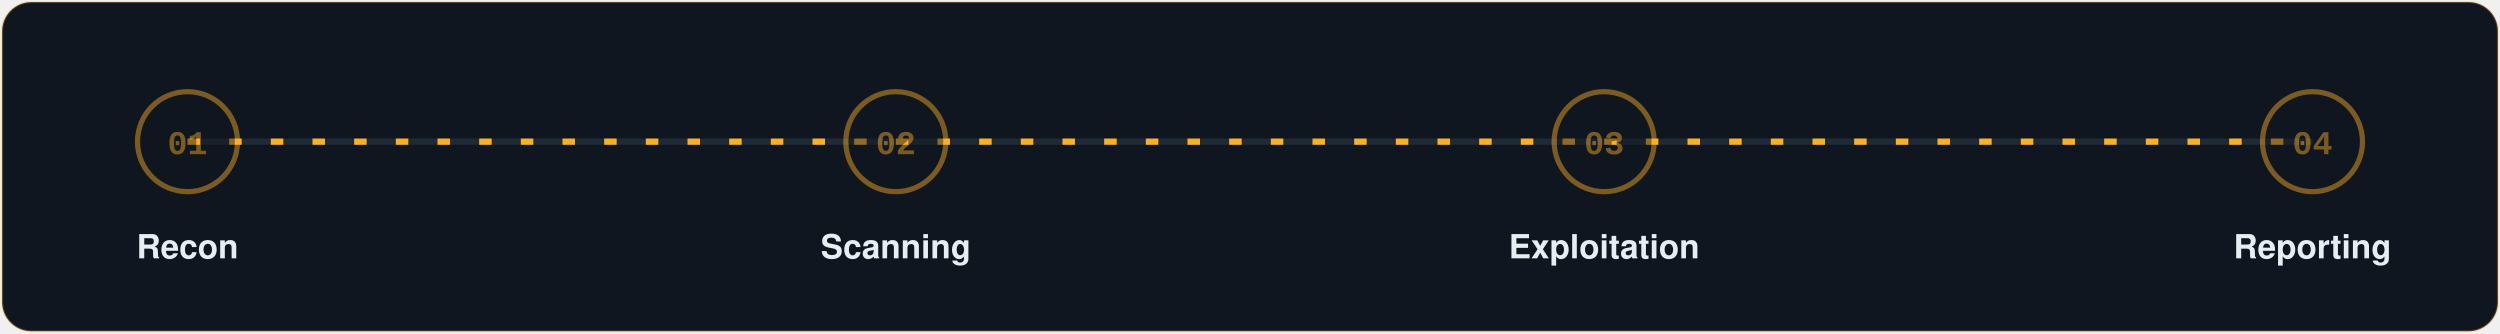
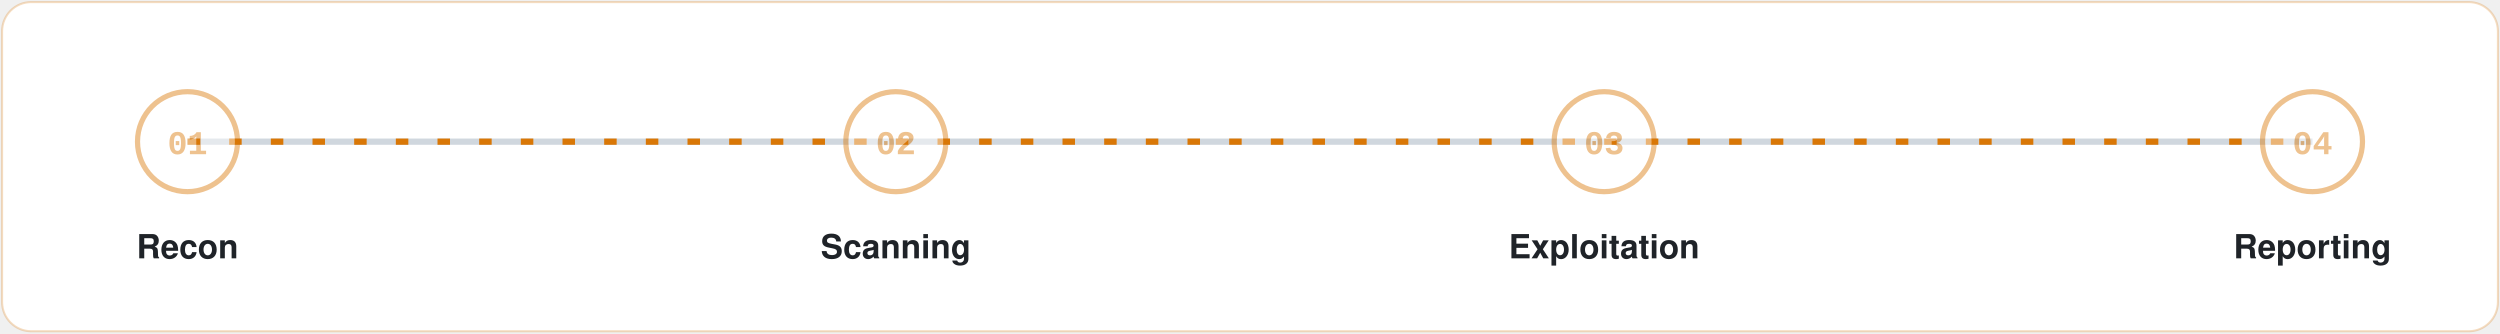
<svg xmlns="http://www.w3.org/2000/svg" width="1200" height="160" viewBox="0 0 1200 160" role="img" aria-label="Recon → Scanning → Exploitation → Reporting">
  <style>
  .flowline{animation:flow 1.2s linear infinite}
  @keyframes flow{to{stroke-dashoffset:-20}}
  .node{animation:node 6.4s ease-in-out infinite;opacity:.45}
  @keyframes node{0%{opacity:.45}9.4%,76.6%{opacity:1}100%{opacity:.45}}
  .halo{transform-box:fill-box;transform-origin:center;opacity:0;animation:halo 6.4s ease-out infinite}
  @keyframes halo{0%{transform:scale(1);opacity:.9}18.8%{transform:scale(1.7);opacity:0}100%{opacity:0}}
  @media (prefers-reduced-motion: reduce){*{animation:none!important}}
</style>
-   <rect x="1" y="1" width="1198" height="158" rx="14" fill="#0f1620" stroke="#ffb020" stroke-opacity="0.25" />
+   <rect x="1" y="1" width="1198" height="158" rx="14" fill="#ffffff" stroke="#d97706" stroke-opacity="0.25" />
  <g transform="translate(0 6)">
-     <path d="M90.0 62 H1110.0" stroke="#1f2a37" stroke-width="3" />
-     <path class="flowline" d="M90.0 62 H1110.0" stroke="#ffb020" stroke-width="3" stroke-dasharray="6 14" />
+     <path d="M90.0 62 H1110.0" stroke="#d0d7de" stroke-width="3" />
+     <path class="flowline" d="M90.0 62 H1110.0" stroke="#d97706" stroke-width="3" stroke-dasharray="6 14" />
    <g class="node" style="animation-delay:0.0s">
-       <circle cx="90" cy="62" r="24" fill="#0f1620" stroke="#ffb020" stroke-width="2.5" />
-       <text x="90" y="68" text-anchor="middle" font-family="ui-monospace,SFMono-Regular,Menlo,Consolas,'Liberation Mono',monospace" font-size="16" font-weight="700" fill="#ffb020">01</text>
+       <circle cx="90" cy="62" r="24" fill="#ffffff" stroke="#d97706" stroke-width="2.5" />
+       <text x="90" y="68" text-anchor="middle" font-family="ui-monospace,SFMono-Regular,Menlo,Consolas,'Liberation Mono',monospace" font-size="16" font-weight="700" fill="#d97706">01</text>
    </g>
-     <circle class="halo" style="animation-delay:0.0s" cx="90" cy="62" r="24" fill="none" stroke="#ffb020" stroke-width="2" />
-     <text x="90" y="118" text-anchor="middle" font-family="-apple-system,BlinkMacSystemFont,'Segoe UI',Helvetica,Arial,sans-serif" font-size="16" font-weight="600" fill="#e6edf3">Recon</text>
+     <circle class="halo" style="animation-delay:0.0s" cx="90" cy="62" r="24" fill="none" stroke="#d97706" stroke-width="2" />
+     <text x="90" y="118" text-anchor="middle" font-family="-apple-system,BlinkMacSystemFont,'Segoe UI',Helvetica,Arial,sans-serif" font-size="16" font-weight="600" fill="#1f2328">Recon</text>
    <g class="node" style="animation-delay:1.1s">
-       <circle cx="430" cy="62" r="24" fill="#0f1620" stroke="#ffb020" stroke-width="2.5" />
-       <text x="430" y="68" text-anchor="middle" font-family="ui-monospace,SFMono-Regular,Menlo,Consolas,'Liberation Mono',monospace" font-size="16" font-weight="700" fill="#ffb020">02</text>
+       <circle cx="430" cy="62" r="24" fill="#ffffff" stroke="#d97706" stroke-width="2.5" />
+       <text x="430" y="68" text-anchor="middle" font-family="ui-monospace,SFMono-Regular,Menlo,Consolas,'Liberation Mono',monospace" font-size="16" font-weight="700" fill="#d97706">02</text>
    </g>
-     <circle class="halo" style="animation-delay:1.1s" cx="430" cy="62" r="24" fill="none" stroke="#ffb020" stroke-width="2" />
-     <text x="430" y="118" text-anchor="middle" font-family="-apple-system,BlinkMacSystemFont,'Segoe UI',Helvetica,Arial,sans-serif" font-size="16" font-weight="600" fill="#e6edf3">Scanning</text>
+     <circle class="halo" style="animation-delay:1.1s" cx="430" cy="62" r="24" fill="none" stroke="#d97706" stroke-width="2" />
+     <text x="430" y="118" text-anchor="middle" font-family="-apple-system,BlinkMacSystemFont,'Segoe UI',Helvetica,Arial,sans-serif" font-size="16" font-weight="600" fill="#1f2328">Scanning</text>
    <g class="node" style="animation-delay:2.2s">
-       <circle cx="770" cy="62" r="24" fill="#0f1620" stroke="#ffb020" stroke-width="2.5" />
-       <text x="770" y="68" text-anchor="middle" font-family="ui-monospace,SFMono-Regular,Menlo,Consolas,'Liberation Mono',monospace" font-size="16" font-weight="700" fill="#ffb020">03</text>
+       <circle cx="770" cy="62" r="24" fill="#ffffff" stroke="#d97706" stroke-width="2.5" />
+       <text x="770" y="68" text-anchor="middle" font-family="ui-monospace,SFMono-Regular,Menlo,Consolas,'Liberation Mono',monospace" font-size="16" font-weight="700" fill="#d97706">03</text>
    </g>
-     <circle class="halo" style="animation-delay:2.2s" cx="770" cy="62" r="24" fill="none" stroke="#ffb020" stroke-width="2" />
-     <text x="770" y="118" text-anchor="middle" font-family="-apple-system,BlinkMacSystemFont,'Segoe UI',Helvetica,Arial,sans-serif" font-size="16" font-weight="600" fill="#e6edf3">Exploitation</text>
+     <circle class="halo" style="animation-delay:2.2s" cx="770" cy="62" r="24" fill="none" stroke="#d97706" stroke-width="2" />
+     <text x="770" y="118" text-anchor="middle" font-family="-apple-system,BlinkMacSystemFont,'Segoe UI',Helvetica,Arial,sans-serif" font-size="16" font-weight="600" fill="#1f2328">Exploitation</text>
    <g class="node" style="animation-delay:3.3s">
-       <circle cx="1110" cy="62" r="24" fill="#0f1620" stroke="#ffb020" stroke-width="2.5" />
-       <text x="1110" y="68" text-anchor="middle" font-family="ui-monospace,SFMono-Regular,Menlo,Consolas,'Liberation Mono',monospace" font-size="16" font-weight="700" fill="#ffb020">04</text>
+       <circle cx="1110" cy="62" r="24" fill="#ffffff" stroke="#d97706" stroke-width="2.5" />
+       <text x="1110" y="68" text-anchor="middle" font-family="ui-monospace,SFMono-Regular,Menlo,Consolas,'Liberation Mono',monospace" font-size="16" font-weight="700" fill="#d97706">04</text>
    </g>
-     <circle class="halo" style="animation-delay:3.3s" cx="1110" cy="62" r="24" fill="none" stroke="#ffb020" stroke-width="2" />
-     <text x="1110" y="118" text-anchor="middle" font-family="-apple-system,BlinkMacSystemFont,'Segoe UI',Helvetica,Arial,sans-serif" font-size="16" font-weight="600" fill="#e6edf3">Reporting</text>
+     <circle class="halo" style="animation-delay:3.3s" cx="1110" cy="62" r="24" fill="none" stroke="#d97706" stroke-width="2" />
+     <text x="1110" y="118" text-anchor="middle" font-family="-apple-system,BlinkMacSystemFont,'Segoe UI',Helvetica,Arial,sans-serif" font-size="16" font-weight="600" fill="#1f2328">Reporting</text>
  </g>
</svg>
